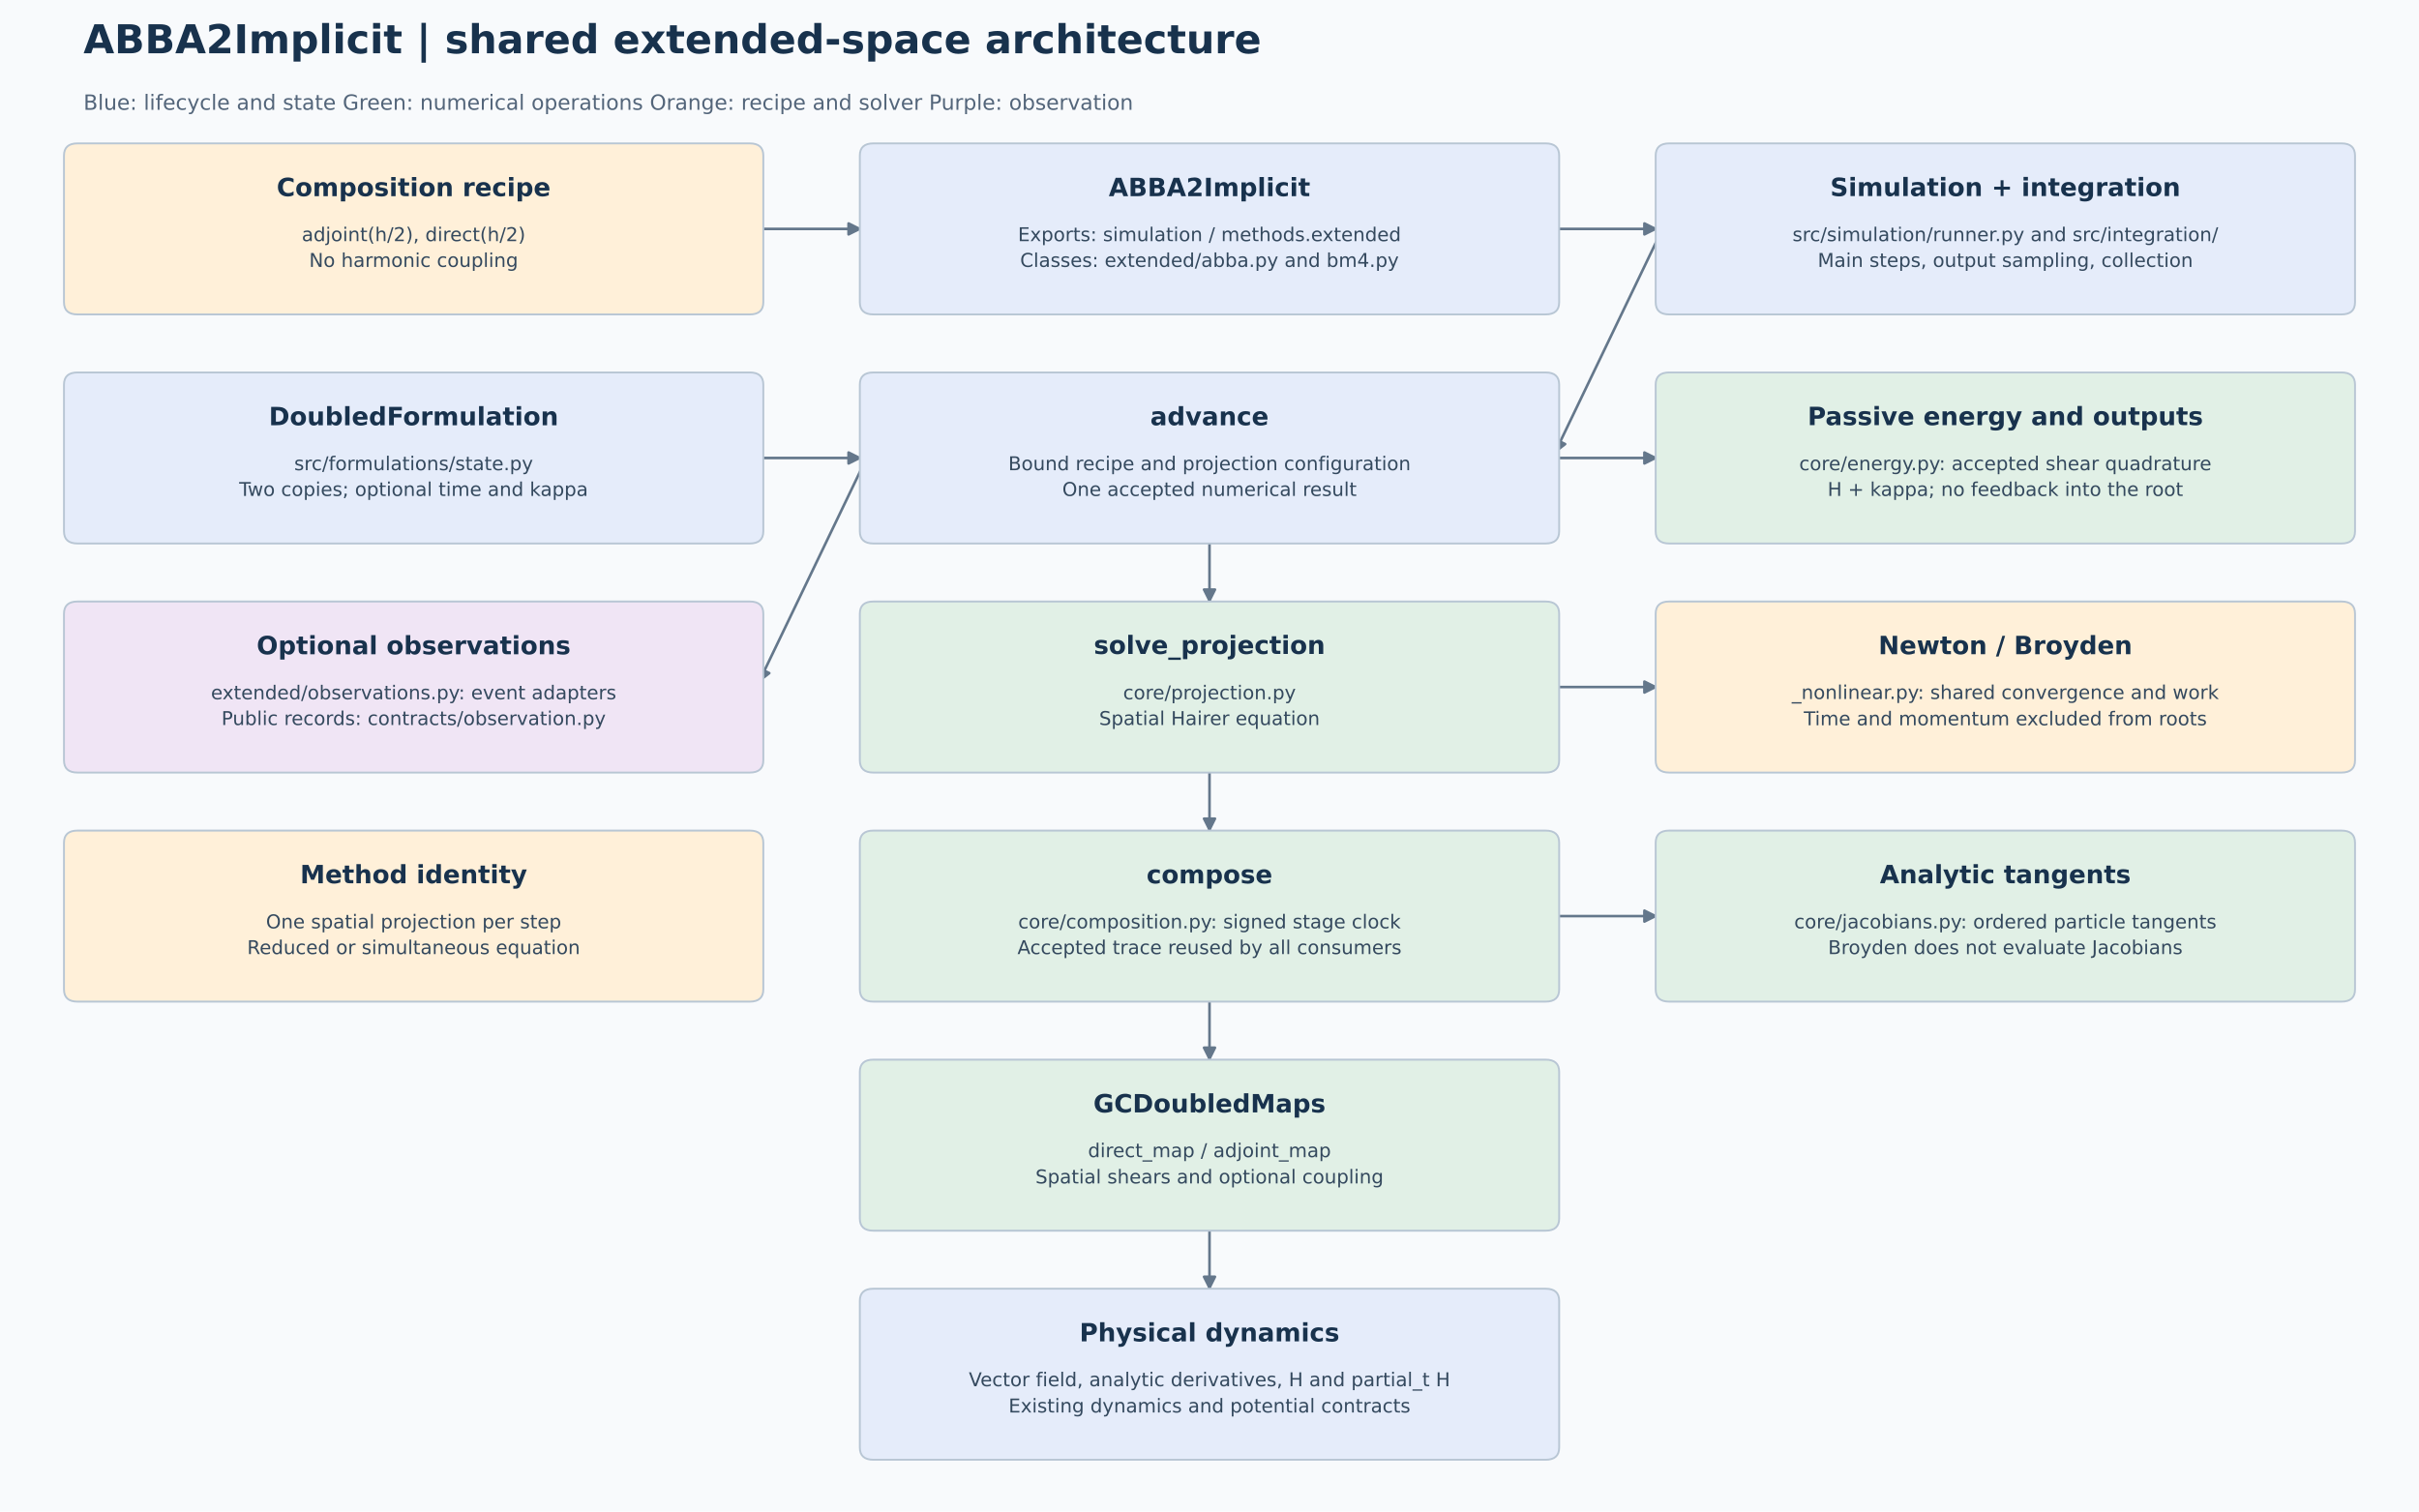
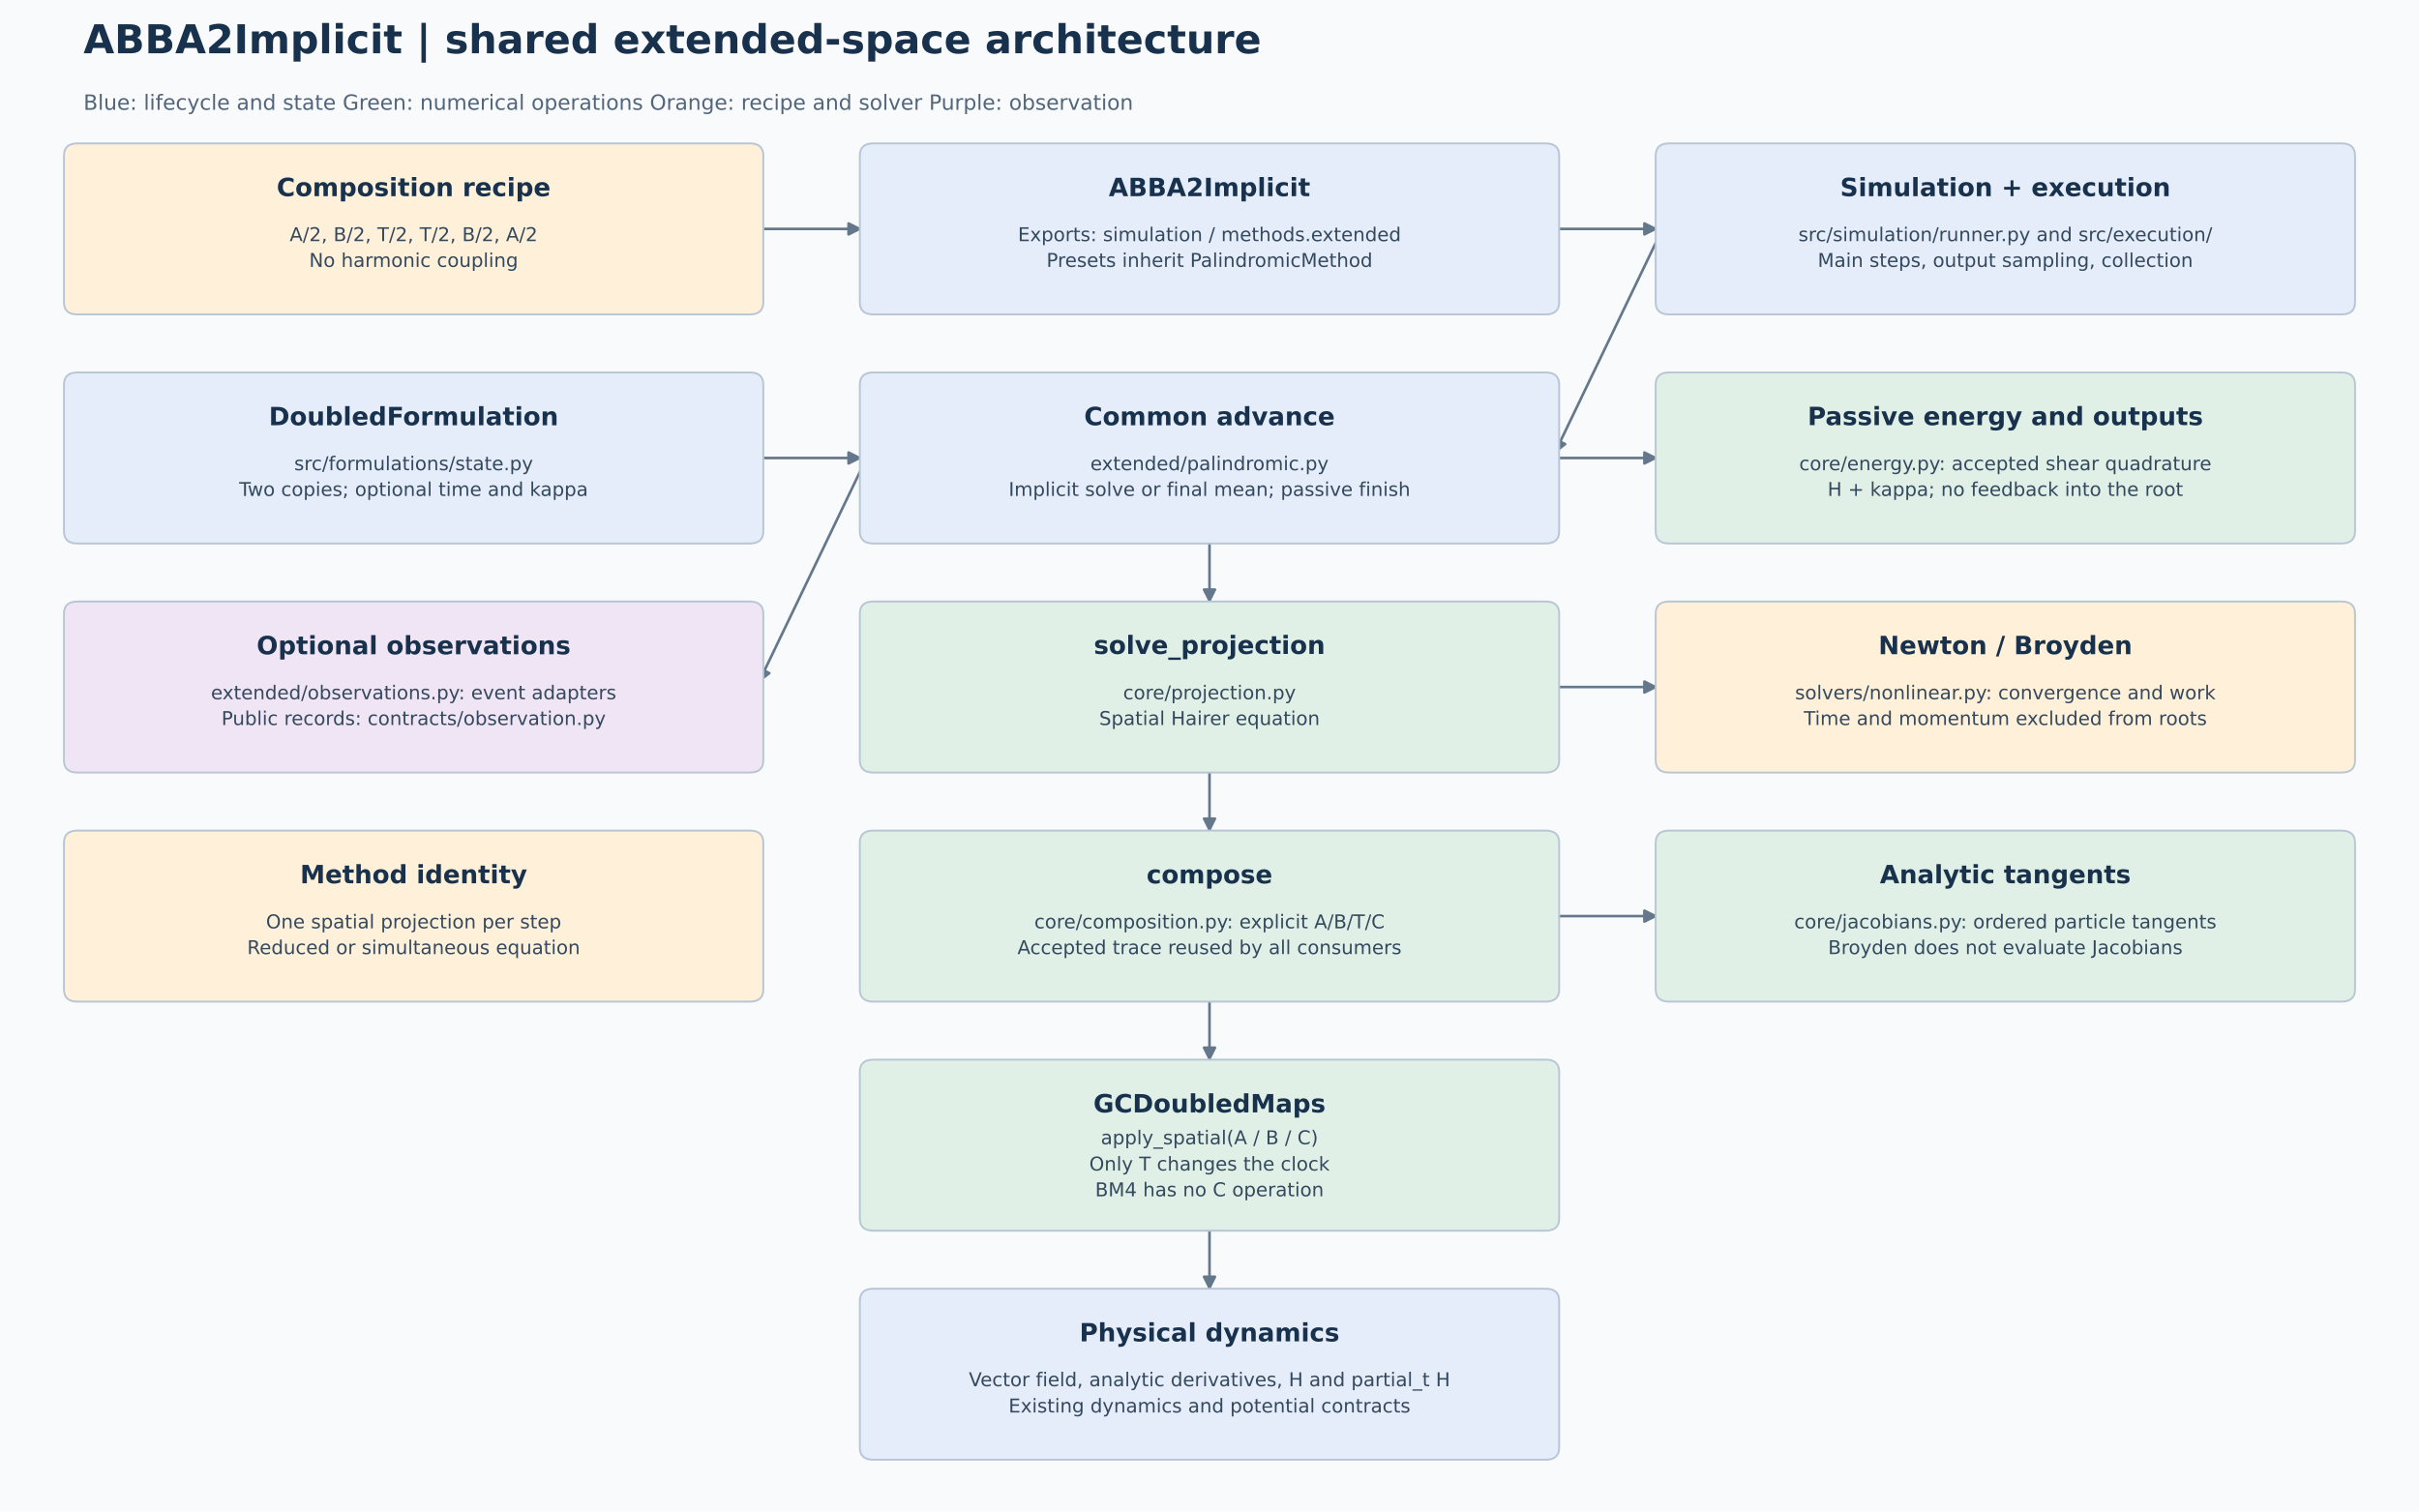
<svg xmlns="http://www.w3.org/2000/svg" width="1152pt" height="720pt" viewBox="0 0 1152 720" version="1.1">
  <defs>
    <style type="text/css">*{stroke-linejoin: round; stroke-linecap: butt}</style>
  </defs>
  <g id="figure_1">
    <g id="patch_1">
      <path d="M 0 720 L 1152 720 L 1152 0 L 0 0 z " style="fill: #f8fafc" />
    </g>
    <g id="axes_1">
      <g id="patch_2">
        <path d="M 362.288 109.039 Q 386.497 109.039 409.309 109.039 " clip-path="url(#pb098db616b)" style="fill: none; stroke: #64778b; stroke-width: 1.25; stroke-linecap: round" />
        <path d="M 404.109 106.439 L 409.309 109.039 L 404.109 111.639 z " clip-path="url(#pb098db616b)" style="fill: #64778b; stroke: #64778b; stroke-width: 1.25; stroke-linecap: round" />
      </g>
      <g id="patch_3">
        <path d="M 741.296 109.039 Q 765.505 109.039 788.317 109.039 " clip-path="url(#pb098db616b)" style="fill: none; stroke: #64778b; stroke-width: 1.25; stroke-linecap: round" />
        <path d="M 783.117 106.439 L 788.317 109.039 L 783.117 111.639 z " clip-path="url(#pb098db616b)" style="fill: #64778b; stroke: #64778b; stroke-width: 1.25; stroke-linecap: round" />
      </g>
      <g id="patch_4">
        <path d="M 790.847 110.841 Q 765.505 163.594 740.768 215.088 " clip-path="url(#pb098db616b)" style="fill: none; stroke: #64778b; stroke-width: 1.25; stroke-linecap: round" />
        <path d="M 745.363 211.527 L 740.768 215.088 L 740.676 209.275 z " clip-path="url(#pb098db616b)" style="fill: #64778b; stroke: #64778b; stroke-width: 1.25; stroke-linecap: round" />
      </g>
      <g id="patch_5">
        <path d="M 362.288 218.153 Q 386.497 218.153 409.309 218.153 " clip-path="url(#pb098db616b)" style="fill: none; stroke: #64778b; stroke-width: 1.25; stroke-linecap: round" />
        <path d="M 404.109 215.553 L 409.309 218.153 L 404.109 220.753 z " clip-path="url(#pb098db616b)" style="fill: #64778b; stroke: #64778b; stroke-width: 1.25; stroke-linecap: round" />
      </g>
      <g id="patch_6">
        <path d="M 576 257.976 Q 576 272.707 576 286.041 " clip-path="url(#pb098db616b)" style="fill: none; stroke: #64778b; stroke-width: 1.25; stroke-linecap: round" />
        <path d="M 578.6 280.841 L 576 286.041 L 573.4 280.841 z " clip-path="url(#pb098db616b)" style="fill: #64778b; stroke: #64778b; stroke-width: 1.25; stroke-linecap: round" />
      </g>
      <g id="patch_7">
        <path d="M 741.296 218.153 Q 765.505 218.153 788.317 218.153 " clip-path="url(#pb098db616b)" style="fill: none; stroke: #64778b; stroke-width: 1.25; stroke-linecap: round" />
        <path d="M 783.117 215.553 L 788.317 218.153 L 783.117 220.753 z " clip-path="url(#pb098db616b)" style="fill: #64778b; stroke: #64778b; stroke-width: 1.25; stroke-linecap: round" />
      </g>
      <g id="patch_8">
        <path d="M 411.839 219.954 Q 386.497 272.708 361.76 324.202 " clip-path="url(#pb098db616b)" style="fill: none; stroke: #64778b; stroke-width: 1.25; stroke-linecap: round" />
        <path d="M 366.355 320.64 L 361.76 324.202 L 361.668 318.389 z " clip-path="url(#pb098db616b)" style="fill: #64778b; stroke: #64778b; stroke-width: 1.25; stroke-linecap: round" />
      </g>
      <g id="patch_9">
        <path d="M 576 367.089 Q 576 381.821 576 395.155 " clip-path="url(#pb098db616b)" style="fill: none; stroke: #64778b; stroke-width: 1.25; stroke-linecap: round" />
        <path d="M 578.6 389.955 L 576 395.155 L 573.4 389.955 z " clip-path="url(#pb098db616b)" style="fill: #64778b; stroke: #64778b; stroke-width: 1.25; stroke-linecap: round" />
      </g>
      <g id="patch_10">
        <path d="M 741.296 327.266 Q 765.505 327.266 788.317 327.266 " clip-path="url(#pb098db616b)" style="fill: none; stroke: #64778b; stroke-width: 1.25; stroke-linecap: round" />
        <path d="M 783.117 324.666 L 788.317 327.266 L 783.117 329.866 z " clip-path="url(#pb098db616b)" style="fill: #64778b; stroke: #64778b; stroke-width: 1.25; stroke-linecap: round" />
      </g>
      <g id="patch_11">
        <path d="M 741.296 436.379 Q 765.505 436.379 788.317 436.379 " clip-path="url(#pb098db616b)" style="fill: none; stroke: #64778b; stroke-width: 1.25; stroke-linecap: round" />
        <path d="M 783.117 433.779 L 788.317 436.379 L 783.117 438.979 z " clip-path="url(#pb098db616b)" style="fill: #64778b; stroke: #64778b; stroke-width: 1.25; stroke-linecap: round" />
      </g>
      <g id="patch_12">
        <path d="M 576 476.203 Q 576 490.934 576 504.268 " clip-path="url(#pb098db616b)" style="fill: none; stroke: #64778b; stroke-width: 1.25; stroke-linecap: round" />
        <path d="M 578.6 499.068 L 576 504.268 L 573.4 499.068 z " clip-path="url(#pb098db616b)" style="fill: #64778b; stroke: #64778b; stroke-width: 1.25; stroke-linecap: round" />
      </g>
      <g id="patch_13">
        <path d="M 576 585.316 Q 576 600.048 576 613.382 " clip-path="url(#pb098db616b)" style="fill: none; stroke: #64778b; stroke-width: 1.25; stroke-linecap: round" />
        <path d="M 578.6 608.182 L 576 613.382 L 573.4 608.182 z " clip-path="url(#pb098db616b)" style="fill: #64778b; stroke: #64778b; stroke-width: 1.25; stroke-linecap: round" />
      </g>
      <g id="patch_14">
        <path d="M 36.922 149.775 L 357.062 149.775 Q 363.514 149.775 363.514 143.955 L 363.514 74.123 Q 363.514 68.304 357.062 68.304 L 36.922 68.304 Q 30.47 68.304 30.47 74.123 L 30.47 143.955 Q 30.47 149.775 36.922 149.775 z " clip-path="url(#pb098db616b)" style="fill: #fff0d9; stroke: #b8c6d4; stroke-width: 0.9; stroke-linejoin: miter" />
      </g>
      <g id="patch_15">
        <path d="M 415.93 149.775 L 736.07 149.775 Q 742.522 149.775 742.522 143.955 L 742.522 74.123 Q 742.522 68.304 736.07 68.304 L 415.93 68.304 Q 409.478 68.304 409.478 74.123 L 409.478 143.955 Q 409.478 149.775 415.93 149.775 z " clip-path="url(#pb098db616b)" style="fill: #e5ecfa; stroke: #b8c6d4; stroke-width: 0.9; stroke-linejoin: miter" />
      </g>
      <g id="patch_16">
        <path d="M 794.938 149.775 L 1115.078 149.775 Q 1121.53 149.775 1121.53 143.955 L 1121.53 74.123 Q 1121.53 68.304 1115.078 68.304 L 794.938 68.304 Q 788.486 68.304 788.486 74.123 L 788.486 143.955 Q 788.486 149.775 794.938 149.775 z " clip-path="url(#pb098db616b)" style="fill: #e5ecfa; stroke: #b8c6d4; stroke-width: 0.9; stroke-linejoin: miter" />
      </g>
      <g id="patch_17">
        <path d="M 36.922 258.888 L 357.062 258.888 Q 363.514 258.888 363.514 253.069 L 363.514 183.236 Q 363.514 177.417 357.062 177.417 L 36.922 177.417 Q 30.47 177.417 30.47 183.236 L 30.47 253.069 Q 30.47 258.888 36.922 258.888 z " clip-path="url(#pb098db616b)" style="fill: #e5ecfa; stroke: #b8c6d4; stroke-width: 0.9; stroke-linejoin: miter" />
      </g>
      <g id="patch_18">
        <path d="M 415.93 258.888 L 736.07 258.888 Q 742.522 258.888 742.522 253.069 L 742.522 183.236 Q 742.522 177.417 736.07 177.417 L 415.93 177.417 Q 409.478 177.417 409.478 183.236 L 409.478 253.069 Q 409.478 258.888 415.93 258.888 z " clip-path="url(#pb098db616b)" style="fill: #e5ecfa; stroke: #b8c6d4; stroke-width: 0.9; stroke-linejoin: miter" />
      </g>
      <g id="patch_19">
        <path d="M 794.938 258.888 L 1115.078 258.888 Q 1121.53 258.888 1121.53 253.069 L 1121.53 183.236 Q 1121.53 177.417 1115.078 177.417 L 794.938 177.417 Q 788.486 177.417 788.486 183.236 L 788.486 253.069 Q 788.486 258.888 794.938 258.888 z " clip-path="url(#pb098db616b)" style="fill: #e1f0e6; stroke: #b8c6d4; stroke-width: 0.9; stroke-linejoin: miter" />
      </g>
      <g id="patch_20">
        <path d="M 36.922 368.002 L 357.062 368.002 Q 363.514 368.002 363.514 362.182 L 363.514 292.35 Q 363.514 286.53 357.062 286.53 L 36.922 286.53 Q 30.47 286.53 30.47 292.35 L 30.47 362.182 Q 30.47 368.002 36.922 368.002 z " clip-path="url(#pb098db616b)" style="fill: #f0e5f5; stroke: #b8c6d4; stroke-width: 0.9; stroke-linejoin: miter" />
      </g>
      <g id="patch_21">
        <path d="M 415.93 368.002 L 736.07 368.002 Q 742.522 368.002 742.522 362.182 L 742.522 292.35 Q 742.522 286.53 736.07 286.53 L 415.93 286.53 Q 409.478 286.53 409.478 292.35 L 409.478 362.182 Q 409.478 368.002 415.93 368.002 z " clip-path="url(#pb098db616b)" style="fill: #e1f0e6; stroke: #b8c6d4; stroke-width: 0.9; stroke-linejoin: miter" />
      </g>
      <g id="patch_22">
        <path d="M 794.938 368.002 L 1115.078 368.002 Q 1121.53 368.002 1121.53 362.182 L 1121.53 292.35 Q 1121.53 286.53 1115.078 286.53 L 794.938 286.53 Q 788.486 286.53 788.486 292.35 L 788.486 362.182 Q 788.486 368.002 794.938 368.002 z " clip-path="url(#pb098db616b)" style="fill: #fff0d9; stroke: #b8c6d4; stroke-width: 0.9; stroke-linejoin: miter" />
      </g>
      <g id="patch_23">
        <path d="M 36.922 477.115 L 357.062 477.115 Q 363.514 477.115 363.514 471.296 L 363.514 401.463 Q 363.514 395.644 357.062 395.644 L 36.922 395.644 Q 30.47 395.644 30.47 401.463 L 30.47 471.296 Q 30.47 477.115 36.922 477.115 z " clip-path="url(#pb098db616b)" style="fill: #fff0d9; stroke: #b8c6d4; stroke-width: 0.9; stroke-linejoin: miter" />
      </g>
      <g id="patch_24">
        <path d="M 415.93 477.115 L 736.07 477.115 Q 742.522 477.115 742.522 471.296 L 742.522 401.463 Q 742.522 395.644 736.07 395.644 L 415.93 395.644 Q 409.478 395.644 409.478 401.463 L 409.478 471.296 Q 409.478 477.115 415.93 477.115 z " clip-path="url(#pb098db616b)" style="fill: #e1f0e6; stroke: #b8c6d4; stroke-width: 0.9; stroke-linejoin: miter" />
      </g>
      <g id="patch_25">
        <path d="M 794.938 477.115 L 1115.078 477.115 Q 1121.53 477.115 1121.53 471.296 L 1121.53 401.463 Q 1121.53 395.644 1115.078 395.644 L 794.938 395.644 Q 788.486 395.644 788.486 401.463 L 788.486 471.296 Q 788.486 477.115 794.938 477.115 z " clip-path="url(#pb098db616b)" style="fill: #e1f0e6; stroke: #b8c6d4; stroke-width: 0.9; stroke-linejoin: miter" />
      </g>
      <g id="patch_26">
        <path d="M 415.93 586.228 L 736.07 586.228 Q 742.522 586.228 742.522 580.409 L 742.522 510.576 Q 742.522 504.757 736.07 504.757 L 415.93 504.757 Q 409.478 504.757 409.478 510.576 L 409.478 580.409 Q 409.478 586.228 415.93 586.228 z " clip-path="url(#pb098db616b)" style="fill: #e1f0e6; stroke: #b8c6d4; stroke-width: 0.9; stroke-linejoin: miter" />
      </g>
      <g id="patch_27">
        <path d="M 415.93 695.342 L 736.07 695.342 Q 742.522 695.342 742.522 689.522 L 742.522 619.69 Q 742.522 613.871 736.07 613.871 L 415.93 613.871 Q 409.478 613.871 409.478 619.69 L 409.478 689.522 Q 409.478 695.342 415.93 695.342 z " clip-path="url(#pb098db616b)" style="fill: #e5ecfa; stroke: #b8c6d4; stroke-width: 0.9; stroke-linejoin: miter" />
      </g>
      <g id="text_1">
        <text style="font-weight: 700; font-size: 19px; font-family: 'DejaVu Sans', 'Bitstream Vera Sans', 'Computer Modern Sans Serif', 'Lucida Grande', 'Verdana', 'Geneva', 'Lucid', 'Arial', 'Helvetica', 'Avant Garde', sans-serif; text-anchor: start; fill: #18324d" x="39.744" y="25.386" transform="rotate(-0 39.744 25.38557)">ABBA2Implicit | shared extended-space architecture</text>
      </g>
      <g id="text_2">
        <text style="font-size: 10px; font-family: 'DejaVu Sans', 'Bitstream Vera Sans', 'Computer Modern Sans Serif', 'Lucida Grande', 'Verdana', 'Geneva', 'Lucid', 'Arial', 'Helvetica', 'Avant Garde', sans-serif; text-anchor: start; fill: #53657a" x="39.744" y="52.3" transform="rotate(-0 39.744 52.30021)">Blue: lifecycle and state    Green: numerical operations    Orange: recipe and solver    Purple: observation</text>
      </g>
      <g id="text_3">
        <text style="font-weight: 700; font-size: 12px; font-family: 'DejaVu Sans', 'Bitstream Vera Sans', 'Computer Modern Sans Serif', 'Lucida Grande', 'Verdana', 'Geneva', 'Lucid', 'Arial', 'Helvetica', 'Avant Garde', sans-serif; text-anchor: middle; fill: #18324d" x="196.992" y="93.437" transform="rotate(-0 196.992 93.43744)">Composition recipe</text>
      </g>
      <g id="text_4">
-         <text style="font-size: 9.1px; font-family: 'DejaVu Sans', 'Bitstream Vera Sans', 'Computer Modern Sans Serif', 'Lucida Grande', 'Verdana', 'Geneva', 'Lucid', 'Arial', 'Helvetica', 'Avant Garde', sans-serif; fill: #34495e" transform="translate(143.7143 114.8745)">adjoint(h/2), direct(h/2)</text>
+         <text style="font-size: 9.1px; font-family: 'DejaVu Sans', 'Bitstream Vera Sans', 'Computer Modern Sans Serif', 'Lucida Grande', 'Verdana', 'Geneva', 'Lucid', 'Arial', 'Helvetica', 'Avant Garde', sans-serif; fill: #34495e" transform="translate(137.9387 114.8745)">A/2, B/2, T/2, T/2, B/2, A/2</text>
        <text style="font-size: 9.1px; font-family: 'DejaVu Sans', 'Bitstream Vera Sans', 'Computer Modern Sans Serif', 'Lucida Grande', 'Verdana', 'Geneva', 'Lucid', 'Arial', 'Helvetica', 'Avant Garde', sans-serif; fill: #34495e" transform="translate(147.2257 127.1389)">No harmonic coupling</text>
      </g>
      <g id="text_5">
        <text style="font-weight: 700; font-size: 12px; font-family: 'DejaVu Sans', 'Bitstream Vera Sans', 'Computer Modern Sans Serif', 'Lucida Grande', 'Verdana', 'Geneva', 'Lucid', 'Arial', 'Helvetica', 'Avant Garde', sans-serif; text-anchor: middle; fill: #18324d" x="576" y="93.437" transform="rotate(-0 576 93.43744)">ABBA2Implicit</text>
      </g>
      <g id="text_6">
        <text style="font-size: 9.1px; font-family: 'DejaVu Sans', 'Bitstream Vera Sans', 'Computer Modern Sans Serif', 'Lucida Grande', 'Verdana', 'Geneva', 'Lucid', 'Arial', 'Helvetica', 'Avant Garde', sans-serif; fill: #34495e" transform="translate(484.7689 114.8745)">Exports: simulation / methods.extended</text>
-         <text style="font-size: 9.1px; font-family: 'DejaVu Sans', 'Bitstream Vera Sans', 'Computer Modern Sans Serif', 'Lucida Grande', 'Verdana', 'Geneva', 'Lucid', 'Arial', 'Helvetica', 'Avant Garde', sans-serif; fill: #34495e" transform="translate(485.8147 127.1389)">Classes: extended/abba.py and bm4.py</text>
+         <text style="font-size: 9.1px; font-family: 'DejaVu Sans', 'Bitstream Vera Sans', 'Computer Modern Sans Serif', 'Lucida Grande', 'Verdana', 'Geneva', 'Lucid', 'Arial', 'Helvetica', 'Avant Garde', sans-serif; fill: #34495e" transform="translate(498.3606 127.1389)">Presets inherit PalindromicMethod</text>
      </g>
      <g id="text_7">
-         <text style="font-weight: 700; font-size: 12px; font-family: 'DejaVu Sans', 'Bitstream Vera Sans', 'Computer Modern Sans Serif', 'Lucida Grande', 'Verdana', 'Geneva', 'Lucid', 'Arial', 'Helvetica', 'Avant Garde', sans-serif; text-anchor: middle; fill: #18324d" x="955.008" y="93.391" transform="rotate(-0 955.008 93.39056)">Simulation + integration</text>
+         <text style="font-weight: 700; font-size: 12px; font-family: 'DejaVu Sans', 'Bitstream Vera Sans', 'Computer Modern Sans Serif', 'Lucida Grande', 'Verdana', 'Geneva', 'Lucid', 'Arial', 'Helvetica', 'Avant Garde', sans-serif; text-anchor: middle; fill: #18324d" x="955.008" y="93.437" transform="rotate(-0 955.008 93.43744)">Simulation + execution</text>
      </g>
      <g id="text_8">
-         <text style="font-size: 9.1px; font-family: 'DejaVu Sans', 'Bitstream Vera Sans', 'Computer Modern Sans Serif', 'Lucida Grande', 'Verdana', 'Geneva', 'Lucid', 'Arial', 'Helvetica', 'Avant Garde', sans-serif; fill: #34495e" transform="translate(853.629 114.8745)">src/simulation/runner.py and src/integration/</text>
+         <text style="font-size: 9.1px; font-family: 'DejaVu Sans', 'Bitstream Vera Sans', 'Computer Modern Sans Serif', 'Lucida Grande', 'Verdana', 'Geneva', 'Lucid', 'Arial', 'Helvetica', 'Avant Garde', sans-serif; fill: #34495e" transform="translate(856.4514 114.8745)">src/simulation/runner.py and src/execution/</text>
        <text style="font-size: 9.1px; font-family: 'DejaVu Sans', 'Bitstream Vera Sans', 'Computer Modern Sans Serif', 'Lucida Grande', 'Verdana', 'Geneva', 'Lucid', 'Arial', 'Helvetica', 'Avant Garde', sans-serif; fill: #34495e" transform="translate(865.6403 127.1389)">Main steps, output sampling, collection</text>
      </g>
      <g id="text_9">
        <text style="font-weight: 700; font-size: 12px; font-family: 'DejaVu Sans', 'Bitstream Vera Sans', 'Computer Modern Sans Serif', 'Lucida Grande', 'Verdana', 'Geneva', 'Lucid', 'Arial', 'Helvetica', 'Avant Garde', sans-serif; text-anchor: middle; fill: #18324d" x="196.992" y="202.551" transform="rotate(-0 196.992 202.5508)">DoubledFormulation</text>
      </g>
      <g id="text_10">
        <text style="font-size: 9.1px; font-family: 'DejaVu Sans', 'Bitstream Vera Sans', 'Computer Modern Sans Serif', 'Lucida Grande', 'Verdana', 'Geneva', 'Lucid', 'Arial', 'Helvetica', 'Avant Garde', sans-serif; fill: #34495e" transform="translate(140.1028 223.9879)">src/formulations/state.py</text>
        <text style="font-size: 9.1px; font-family: 'DejaVu Sans', 'Bitstream Vera Sans', 'Computer Modern Sans Serif', 'Lucida Grande', 'Verdana', 'Geneva', 'Lucid', 'Arial', 'Helvetica', 'Avant Garde', sans-serif; fill: #34495e" transform="translate(113.8983 236.2523)">Two copies; optional time and kappa</text>
      </g>
      <g id="text_11">
-         <text style="font-weight: 700; font-size: 12px; font-family: 'DejaVu Sans', 'Bitstream Vera Sans', 'Computer Modern Sans Serif', 'Lucida Grande', 'Verdana', 'Geneva', 'Lucid', 'Arial', 'Helvetica', 'Avant Garde', sans-serif; text-anchor: middle; fill: #18324d" x="576" y="202.551" transform="rotate(-0 576 202.5508)">advance</text>
+         <text style="font-weight: 700; font-size: 12px; font-family: 'DejaVu Sans', 'Bitstream Vera Sans', 'Computer Modern Sans Serif', 'Lucida Grande', 'Verdana', 'Geneva', 'Lucid', 'Arial', 'Helvetica', 'Avant Garde', sans-serif; text-anchor: middle; fill: #18324d" x="576" y="202.551" transform="rotate(-0 576 202.5508)">Common advance</text>
      </g>
      <g id="text_12">
-         <text style="font-size: 9.1px; font-family: 'DejaVu Sans', 'Bitstream Vera Sans', 'Computer Modern Sans Serif', 'Lucida Grande', 'Verdana', 'Geneva', 'Lucid', 'Arial', 'Helvetica', 'Avant Garde', sans-serif; fill: #34495e" transform="translate(480.1692 223.9879)">Bound recipe and projection configuration</text>
-         <text style="font-size: 9.1px; font-family: 'DejaVu Sans', 'Bitstream Vera Sans', 'Computer Modern Sans Serif', 'Lucida Grande', 'Verdana', 'Geneva', 'Lucid', 'Arial', 'Helvetica', 'Avant Garde', sans-serif; fill: #34495e" transform="translate(505.8881 236.2523)">One accepted numerical result</text>
+         <text style="font-size: 9.1px; font-family: 'DejaVu Sans', 'Bitstream Vera Sans', 'Computer Modern Sans Serif', 'Lucida Grande', 'Verdana', 'Geneva', 'Lucid', 'Arial', 'Helvetica', 'Avant Garde', sans-serif; fill: #34495e" transform="translate(519.2558 223.9879)">extended/palindromic.py</text>
+         <text style="font-size: 9.1px; font-family: 'DejaVu Sans', 'Bitstream Vera Sans', 'Computer Modern Sans Serif', 'Lucida Grande', 'Verdana', 'Geneva', 'Lucid', 'Arial', 'Helvetica', 'Avant Garde', sans-serif; fill: #34495e" transform="translate(480.3384 236.2523)">Implicit solve or final mean; passive finish</text>
      </g>
      <g id="text_13">
        <text style="font-weight: 700; font-size: 12px; font-family: 'DejaVu Sans', 'Bitstream Vera Sans', 'Computer Modern Sans Serif', 'Lucida Grande', 'Verdana', 'Geneva', 'Lucid', 'Arial', 'Helvetica', 'Avant Garde', sans-serif; text-anchor: middle; fill: #18324d" x="955.008" y="202.504" transform="rotate(-0 955.008 202.504)">Passive energy and outputs</text>
      </g>
      <g id="text_14">
        <text style="font-size: 9.1px; font-family: 'DejaVu Sans', 'Bitstream Vera Sans', 'Computer Modern Sans Serif', 'Lucida Grande', 'Verdana', 'Geneva', 'Lucid', 'Arial', 'Helvetica', 'Avant Garde', sans-serif; fill: #34495e" transform="translate(856.8389 223.9879)">core/energy.py: accepted shear quadrature</text>
        <text style="font-size: 9.1px; font-family: 'DejaVu Sans', 'Bitstream Vera Sans', 'Computer Modern Sans Serif', 'Lucida Grande', 'Verdana', 'Geneva', 'Lucid', 'Arial', 'Helvetica', 'Avant Garde', sans-serif; fill: #34495e" transform="translate(870.3368 236.2523)">H + kappa; no feedback into the root</text>
      </g>
      <g id="text_15">
        <text style="font-weight: 700; font-size: 12px; font-family: 'DejaVu Sans', 'Bitstream Vera Sans', 'Computer Modern Sans Serif', 'Lucida Grande', 'Verdana', 'Geneva', 'Lucid', 'Arial', 'Helvetica', 'Avant Garde', sans-serif; text-anchor: middle; fill: #18324d" x="196.992" y="311.664" transform="rotate(-0 196.992 311.6642)">Optional observations</text>
      </g>
      <g id="text_16">
        <text style="font-size: 9.1px; font-family: 'DejaVu Sans', 'Bitstream Vera Sans', 'Computer Modern Sans Serif', 'Lucida Grande', 'Verdana', 'Geneva', 'Lucid', 'Arial', 'Helvetica', 'Avant Garde', sans-serif; fill: #34495e" transform="translate(100.4623 333.1013)">extended/observations.py: event adapters</text>
        <text style="font-size: 9.1px; font-family: 'DejaVu Sans', 'Bitstream Vera Sans', 'Computer Modern Sans Serif', 'Lucida Grande', 'Verdana', 'Geneva', 'Lucid', 'Arial', 'Helvetica', 'Avant Garde', sans-serif; fill: #34495e" transform="translate(105.4602 345.3657)">Public records: contracts/observation.py</text>
      </g>
      <g id="text_17">
        <text style="font-weight: 700; font-size: 12px; font-family: 'DejaVu Sans', 'Bitstream Vera Sans', 'Computer Modern Sans Serif', 'Lucida Grande', 'Verdana', 'Geneva', 'Lucid', 'Arial', 'Helvetica', 'Avant Garde', sans-serif; text-anchor: middle; fill: #18324d" x="576" y="311.497" transform="rotate(-0 576 311.4974)">solve_projection</text>
      </g>
      <g id="text_18">
        <text style="font-size: 9.1px; font-family: 'DejaVu Sans', 'Bitstream Vera Sans', 'Computer Modern Sans Serif', 'Lucida Grande', 'Verdana', 'Geneva', 'Lucid', 'Arial', 'Helvetica', 'Avant Garde', sans-serif; fill: #34495e" transform="translate(534.8644 333.1013)">core/projection.py</text>
        <text style="font-size: 9.1px; font-family: 'DejaVu Sans', 'Bitstream Vera Sans', 'Computer Modern Sans Serif', 'Lucida Grande', 'Verdana', 'Geneva', 'Lucid', 'Arial', 'Helvetica', 'Avant Garde', sans-serif; fill: #34495e" transform="translate(523.4546 345.3657)">Spatial Hairer equation</text>
      </g>
      <g id="text_19">
        <text style="font-weight: 700; font-size: 12px; font-family: 'DejaVu Sans', 'Bitstream Vera Sans', 'Computer Modern Sans Serif', 'Lucida Grande', 'Verdana', 'Geneva', 'Lucid', 'Arial', 'Helvetica', 'Avant Garde', sans-serif; text-anchor: middle; fill: #18324d" x="955.008" y="311.617" transform="rotate(-0 955.008 311.6174)">Newton / Broyden</text>
      </g>
      <g id="text_20">
-         <text style="font-size: 9.1px; font-family: 'DejaVu Sans', 'Bitstream Vera Sans', 'Computer Modern Sans Serif', 'Lucida Grande', 'Verdana', 'Geneva', 'Lucid', 'Arial', 'Helvetica', 'Avant Garde', sans-serif; fill: #34495e" transform="translate(853.3169 332.9748)">_nonlinear.py: shared convergence and work</text>
-         <text style="font-size: 9.1px; font-family: 'DejaVu Sans', 'Bitstream Vera Sans', 'Computer Modern Sans Serif', 'Lucida Grande', 'Verdana', 'Geneva', 'Lucid', 'Arial', 'Helvetica', 'Avant Garde', sans-serif; fill: #34495e" transform="translate(859.0186 345.4922)">Time and momentum excluded from roots</text>
+         <text style="font-size: 9.1px; font-family: 'DejaVu Sans', 'Bitstream Vera Sans', 'Computer Modern Sans Serif', 'Lucida Grande', 'Verdana', 'Geneva', 'Lucid', 'Arial', 'Helvetica', 'Avant Garde', sans-serif; fill: #34495e" transform="translate(854.8518 333.1013)">solvers/nonlinear.py: convergence and work</text>
+         <text style="font-size: 9.1px; font-family: 'DejaVu Sans', 'Bitstream Vera Sans', 'Computer Modern Sans Serif', 'Lucida Grande', 'Verdana', 'Geneva', 'Lucid', 'Arial', 'Helvetica', 'Avant Garde', sans-serif; fill: #34495e" transform="translate(859.0186 345.3657)">Time and momentum excluded from roots</text>
      </g>
      <g id="text_21">
        <text style="font-weight: 700; font-size: 12px; font-family: 'DejaVu Sans', 'Bitstream Vera Sans', 'Computer Modern Sans Serif', 'Lucida Grande', 'Verdana', 'Geneva', 'Lucid', 'Arial', 'Helvetica', 'Avant Garde', sans-serif; text-anchor: middle; fill: #18324d" x="196.992" y="420.731" transform="rotate(-0 196.992 420.7308)">Method identity</text>
      </g>
      <g id="text_22">
        <text style="font-size: 9.1px; font-family: 'DejaVu Sans', 'Bitstream Vera Sans', 'Computer Modern Sans Serif', 'Lucida Grande', 'Verdana', 'Geneva', 'Lucid', 'Arial', 'Helvetica', 'Avant Garde', sans-serif; fill: #34495e" transform="translate(126.6732 442.2147)">One spatial projection per step</text>
        <text style="font-size: 9.1px; font-family: 'DejaVu Sans', 'Bitstream Vera Sans', 'Computer Modern Sans Serif', 'Lucida Grande', 'Verdana', 'Geneva', 'Lucid', 'Arial', 'Helvetica', 'Avant Garde', sans-serif; fill: #34495e" transform="translate(117.6983 454.4791)">Reduced or simultaneous equation</text>
      </g>
      <g id="text_23">
        <text style="font-weight: 700; font-size: 12px; font-family: 'DejaVu Sans', 'Bitstream Vera Sans', 'Computer Modern Sans Serif', 'Lucida Grande', 'Verdana', 'Geneva', 'Lucid', 'Arial', 'Helvetica', 'Avant Garde', sans-serif; text-anchor: middle; fill: #18324d" x="576" y="420.778" transform="rotate(-0 576 420.7776)">compose</text>
      </g>
      <g id="text_24">
-         <text style="font-size: 9.1px; font-family: 'DejaVu Sans', 'Bitstream Vera Sans', 'Computer Modern Sans Serif', 'Lucida Grande', 'Verdana', 'Geneva', 'Lucid', 'Arial', 'Helvetica', 'Avant Garde', sans-serif; fill: #34495e" transform="translate(484.8934 442.2147)">core/composition.py: signed stage clock</text>
+         <text style="font-size: 9.1px; font-family: 'DejaVu Sans', 'Bitstream Vera Sans', 'Computer Modern Sans Serif', 'Lucida Grande', 'Verdana', 'Geneva', 'Lucid', 'Arial', 'Helvetica', 'Avant Garde', sans-serif; fill: #34495e" transform="translate(492.5829 442.2147)">core/composition.py: explicit A/B/T/C</text>
        <text style="font-size: 9.1px; font-family: 'DejaVu Sans', 'Bitstream Vera Sans', 'Computer Modern Sans Serif', 'Lucida Grande', 'Verdana', 'Geneva', 'Lucid', 'Arial', 'Helvetica', 'Avant Garde', sans-serif; fill: #34495e" transform="translate(484.5258 454.4791)">Accepted trace reused by all consumers</text>
      </g>
      <g id="text_25">
        <text style="font-weight: 700; font-size: 12px; font-family: 'DejaVu Sans', 'Bitstream Vera Sans', 'Computer Modern Sans Serif', 'Lucida Grande', 'Verdana', 'Geneva', 'Lucid', 'Arial', 'Helvetica', 'Avant Garde', sans-serif; text-anchor: middle; fill: #18324d" x="955.008" y="420.731" transform="rotate(-0 955.008 420.7308)">Analytic tangents</text>
      </g>
      <g id="text_26">
        <text style="font-size: 9.1px; font-family: 'DejaVu Sans', 'Bitstream Vera Sans', 'Computer Modern Sans Serif', 'Lucida Grande', 'Verdana', 'Geneva', 'Lucid', 'Arial', 'Helvetica', 'Avant Garde', sans-serif; fill: #34495e" transform="translate(854.4587 442.2147)">core/jacobians.py: ordered particle tangents</text>
        <text style="font-size: 9.1px; font-family: 'DejaVu Sans', 'Bitstream Vera Sans', 'Computer Modern Sans Serif', 'Lucida Grande', 'Verdana', 'Geneva', 'Lucid', 'Arial', 'Helvetica', 'Avant Garde', sans-serif; fill: #34495e" transform="translate(870.5799 454.4791)">Broyden does not evaluate Jacobians</text>
      </g>
      <g id="text_27">
        <text style="font-weight: 700; font-size: 12px; font-family: 'DejaVu Sans', 'Bitstream Vera Sans', 'Computer Modern Sans Serif', 'Lucida Grande', 'Verdana', 'Geneva', 'Lucid', 'Arial', 'Helvetica', 'Avant Garde', sans-serif; text-anchor: middle; fill: #18324d" x="576" y="529.891" transform="rotate(-0 576 529.891)">GCDoubledMaps</text>
      </g>
      <g id="text_28">
-         <text style="font-size: 9.1px; font-family: 'DejaVu Sans', 'Bitstream Vera Sans', 'Computer Modern Sans Serif', 'Lucida Grande', 'Verdana', 'Geneva', 'Lucid', 'Arial', 'Helvetica', 'Avant Garde', sans-serif; fill: #34495e" transform="translate(518.1453 551.2016)">direct_map / adjoint_map</text>
-         <text style="font-size: 9.1px; font-family: 'DejaVu Sans', 'Bitstream Vera Sans', 'Computer Modern Sans Serif', 'Lucida Grande', 'Verdana', 'Geneva', 'Lucid', 'Arial', 'Helvetica', 'Avant Garde', sans-serif; fill: #34495e" transform="translate(493.109 563.719)">Spatial shears and optional coupling</text>
+         <text style="font-size: 9.1px; font-family: 'DejaVu Sans', 'Bitstream Vera Sans', 'Computer Modern Sans Serif', 'Lucida Grande', 'Verdana', 'Geneva', 'Lucid', 'Arial', 'Helvetica', 'Avant Garde', sans-serif; fill: #34495e" transform="translate(524.2437 545.0694)">apply_spatial(A / B / C)</text>
+         <text style="font-size: 9.1px; font-family: 'DejaVu Sans', 'Bitstream Vera Sans', 'Computer Modern Sans Serif', 'Lucida Grande', 'Verdana', 'Geneva', 'Lucid', 'Arial', 'Helvetica', 'Avant Garde', sans-serif; fill: #34495e" transform="translate(518.7454 557.5869)">Only T changes the clock</text>
+         <text style="font-size: 9.1px; font-family: 'DejaVu Sans', 'Bitstream Vera Sans', 'Computer Modern Sans Serif', 'Lucida Grande', 'Verdana', 'Geneva', 'Lucid', 'Arial', 'Helvetica', 'Avant Garde', sans-serif; fill: #34495e" transform="translate(521.5401 569.8512)">BM4 has no C operation</text>
      </g>
      <g id="text_29">
        <text style="font-weight: 700; font-size: 12px; font-family: 'DejaVu Sans', 'Bitstream Vera Sans', 'Computer Modern Sans Serif', 'Lucida Grande', 'Verdana', 'Geneva', 'Lucid', 'Arial', 'Helvetica', 'Avant Garde', sans-serif; text-anchor: middle; fill: #18324d" x="576" y="638.958" transform="rotate(-0 576 638.9576)">Physical dynamics</text>
      </g>
      <g id="text_30">
        <text style="font-size: 9.1px; font-family: 'DejaVu Sans', 'Bitstream Vera Sans', 'Computer Modern Sans Serif', 'Lucida Grande', 'Verdana', 'Geneva', 'Lucid', 'Arial', 'Helvetica', 'Avant Garde', sans-serif; fill: #34495e" transform="translate(461.3763 660.315)">Vector field, analytic derivatives, H and partial_t H</text>
        <text style="font-size: 9.1px; font-family: 'DejaVu Sans', 'Bitstream Vera Sans', 'Computer Modern Sans Serif', 'Lucida Grande', 'Verdana', 'Geneva', 'Lucid', 'Arial', 'Helvetica', 'Avant Garde', sans-serif; fill: #34495e" transform="translate(480.3043 672.8324)">Existing dynamics and potential contracts</text>
      </g>
    </g>
  </g>
  <defs>
    <clipPath id="pb098db616b">
      <rect x="11.52" y="7.2" width="1128.96" height="705.6" />
    </clipPath>
  </defs>
</svg>
